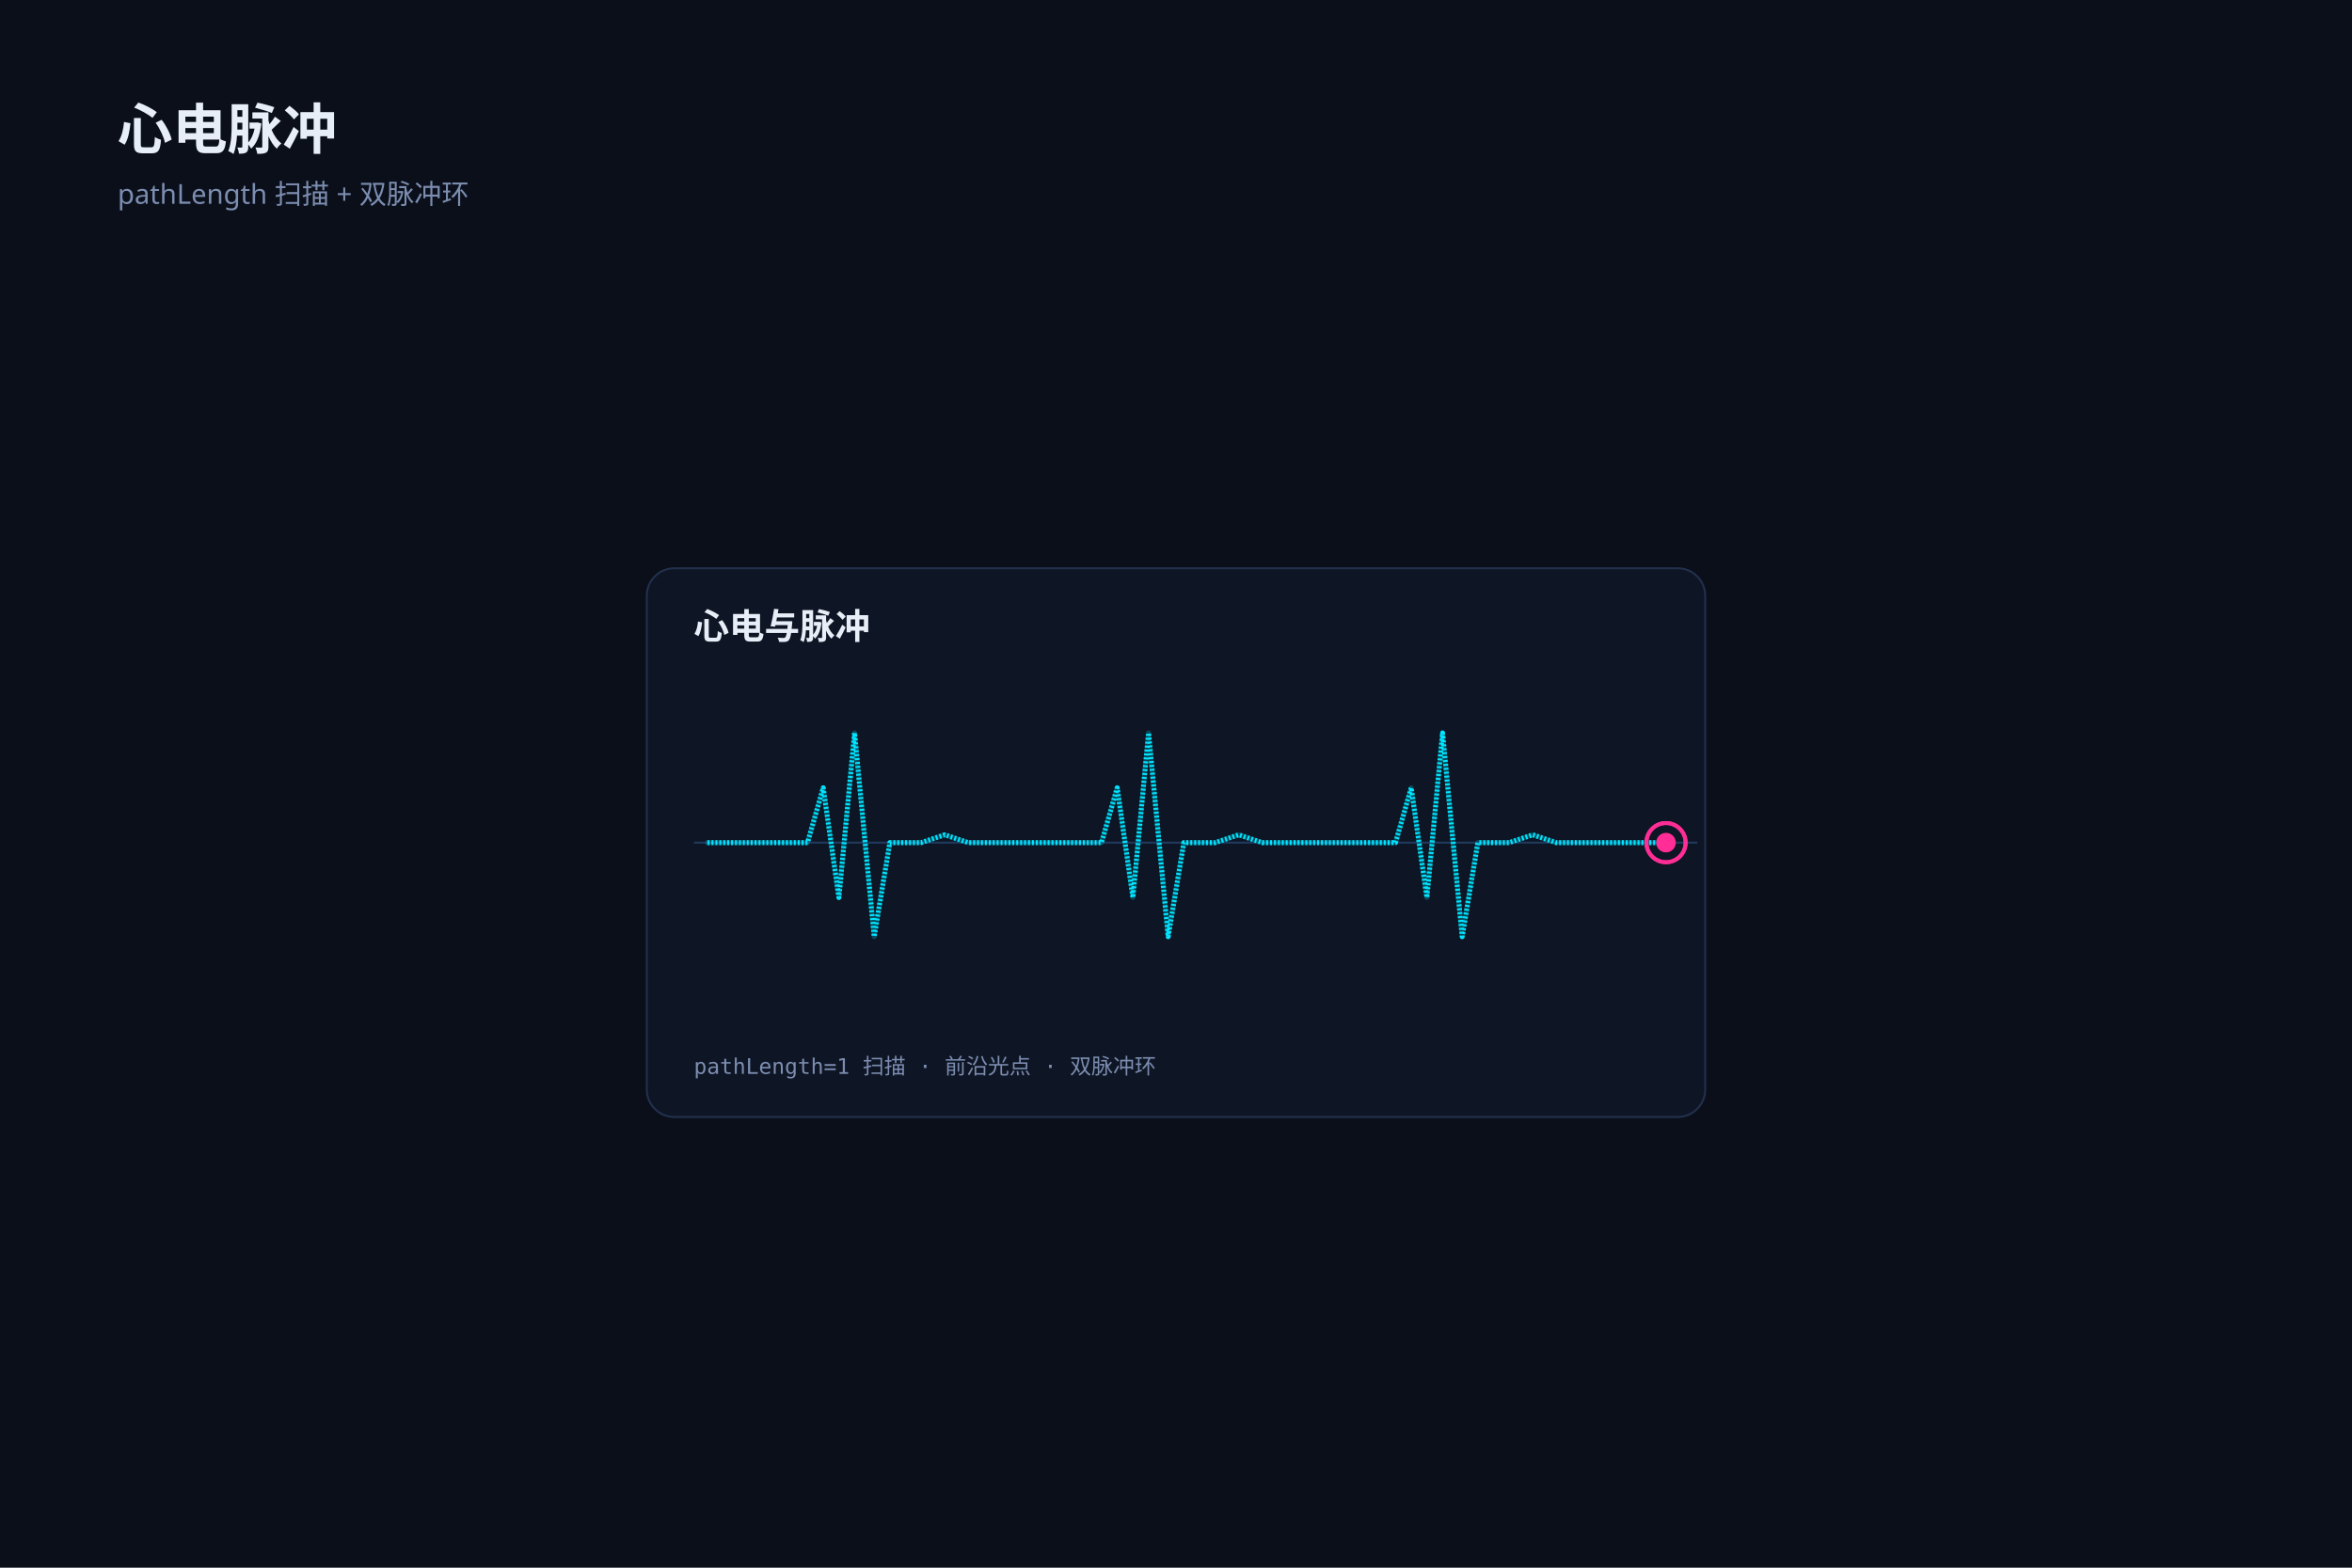
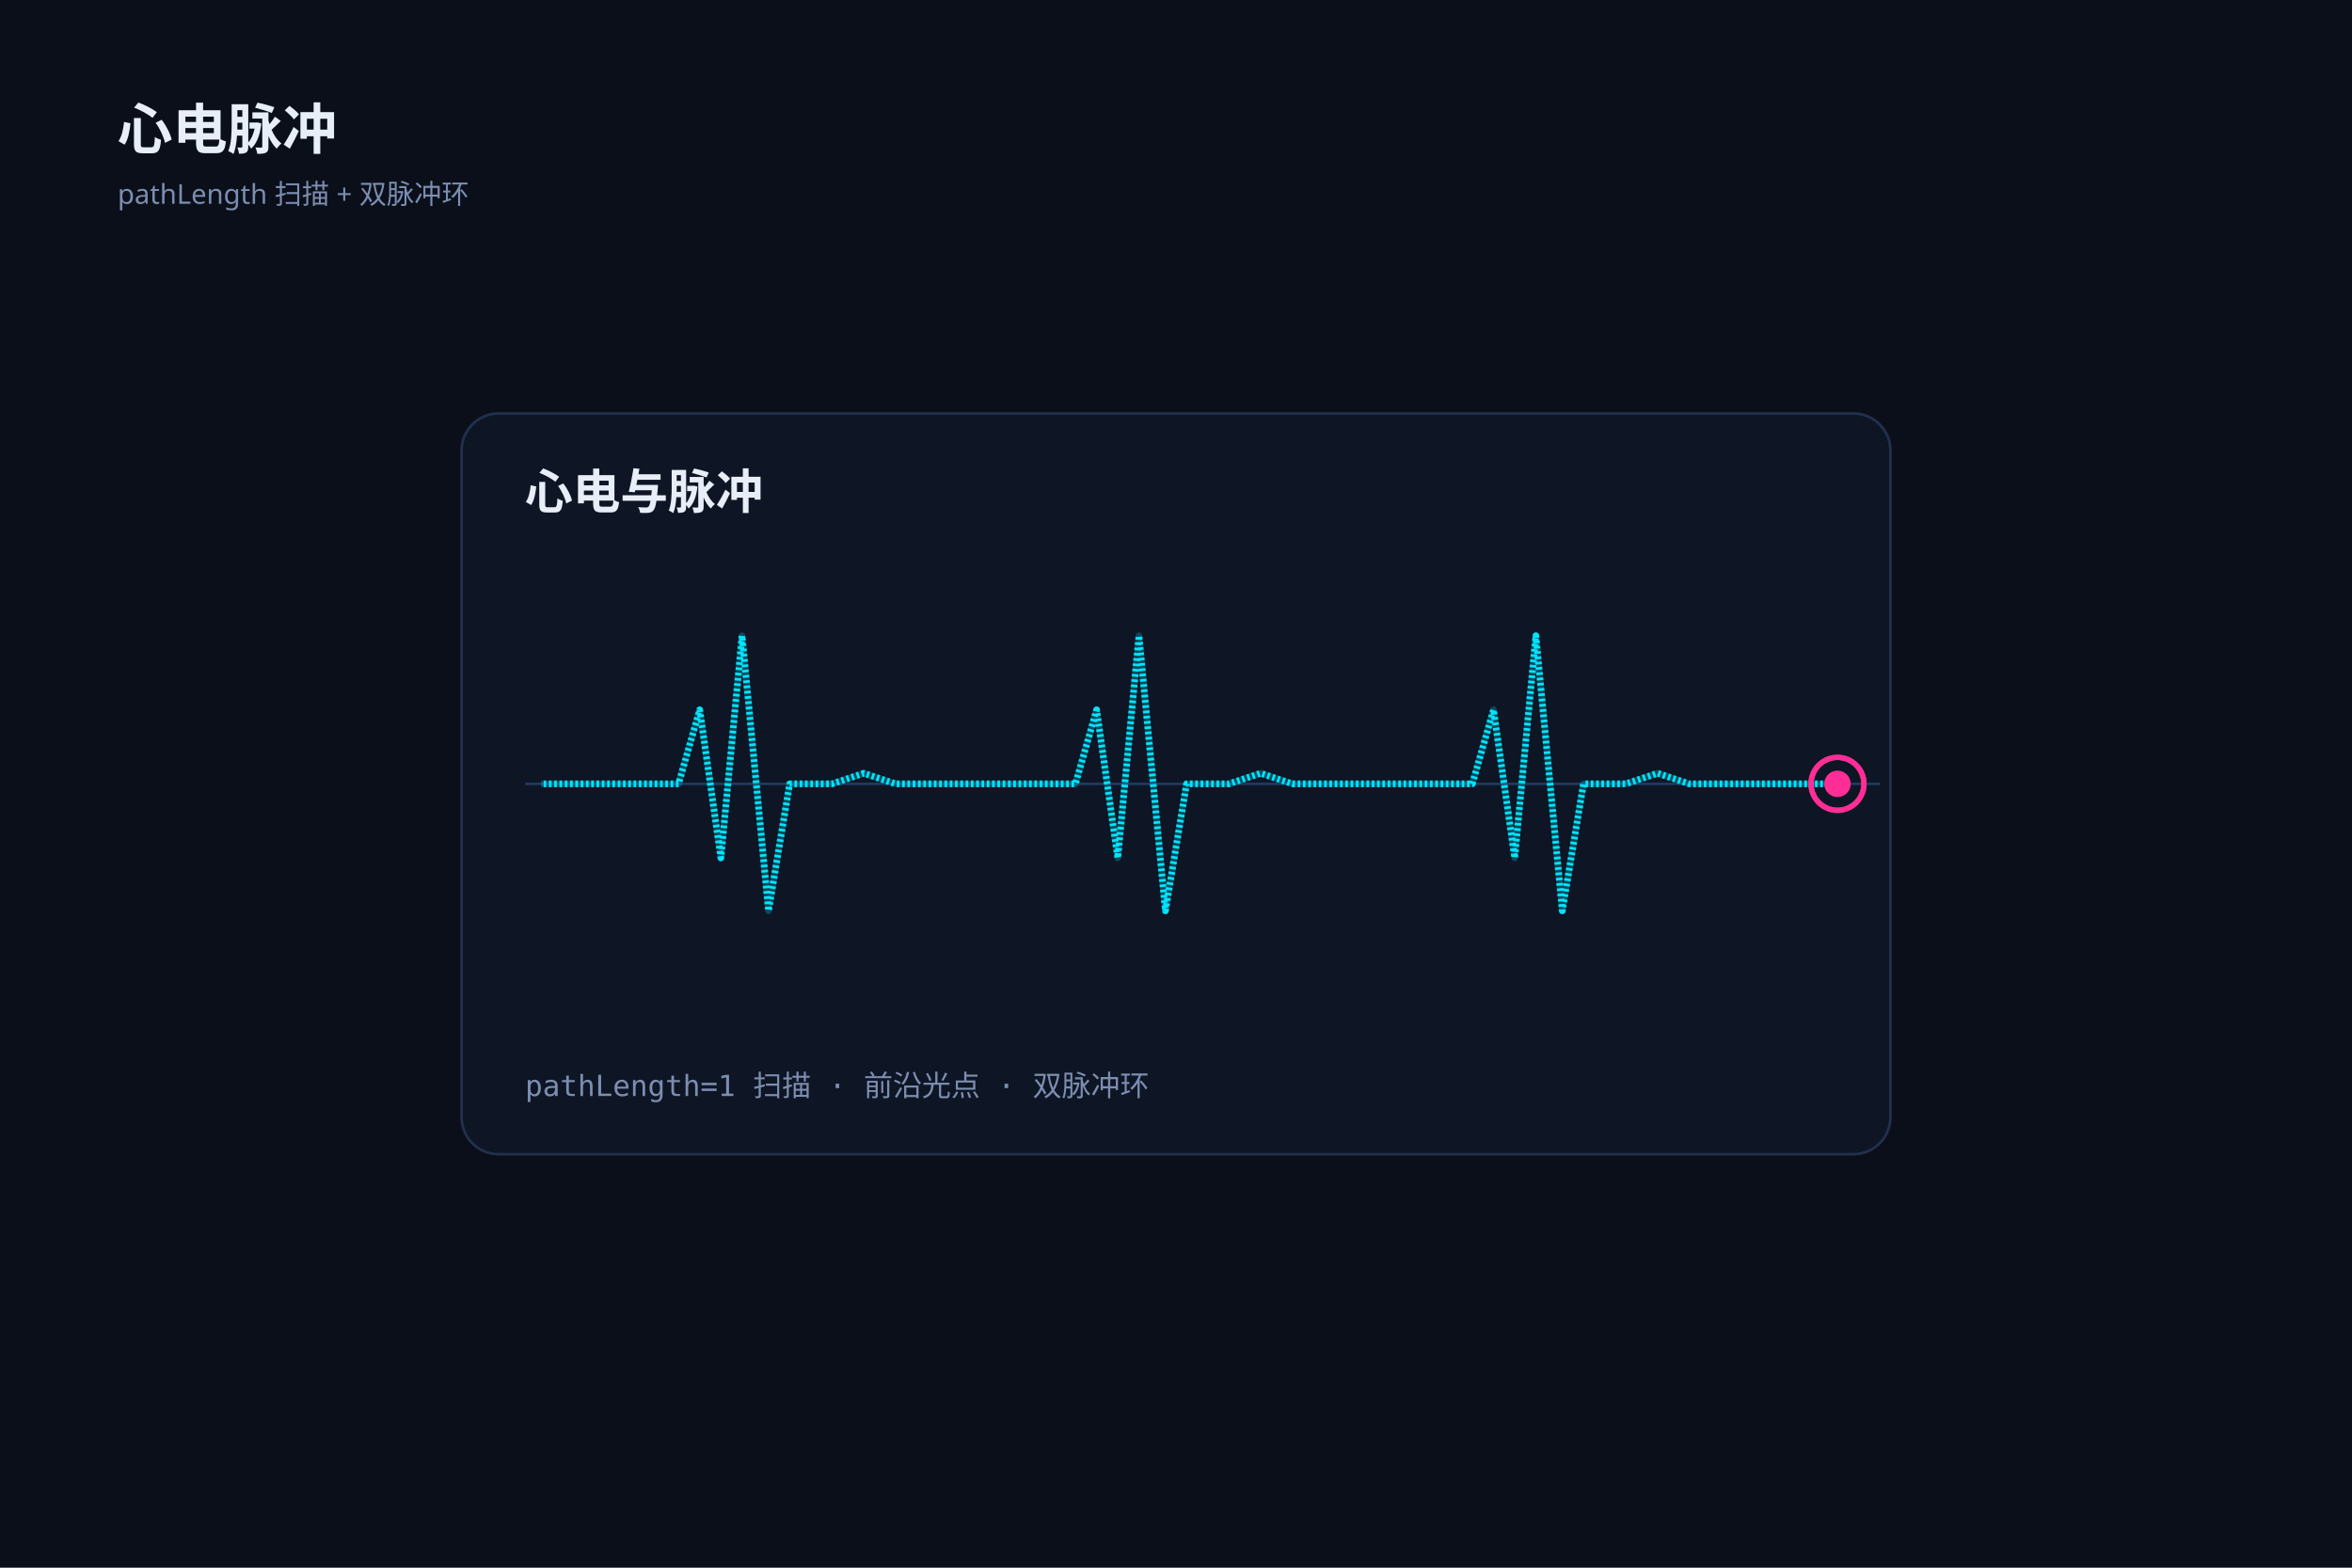
<svg xmlns="http://www.w3.org/2000/svg" width="1200" height="800" viewBox="0 0 1200 800" font-family="PingFang SC, Hiragino Sans GB, Microsoft YaHei, sans-serif">
  <rect width="1200" height="800" fill="#0a0f1a" />
  <text x="60" y="76" font-size="28" font-weight="700" fill="#e8eef7">心电脉冲</text>
  <text x="60" y="104" font-size="14" fill="#7c8db0">pathLength 扫描 + 双脉冲环</text>
  <defs>
    <path id="orbit1" d="M790,260 a100,40 0 1,0 200,0 a100,40 0 1,0 -200,0" fill="none" />
    <path id="orbit2" d="M740,260 a150,60 0 1,0 300,0 a150,60 0 1,0 -300,0" fill="none" />
    <path id="flow1" d="M100,520 L540,520" />
    <path id="flow2" d="M100,560 L540,560" />
    <path id="flow3" d="M100,600 L540,600" />
    <path id="ecg" d="M660,560 L700,560 L715,545 L730,575 L745,505 L760,615 L775,560 L820,560 L835,545 L850,575 L865,505 L880,615 L895,560 L940,560 L955,545 L970,575 L985,505 L1000,615 L1015,560 L1060,560 L1105,560" />
  </defs>
-   <g transform="translate(-290,-140)">
+   <g transform="translate(600,400) scale(1.35) translate(-890,-570)">
    <rect x="620" y="430" width="540" height="280" rx="14" fill="#0e1524" stroke="#22304d" />
    <text x="644" y="466" font-size="18" font-weight="700" fill="#e8eef7">心电与脉冲</text>
    <line x1="644" y1="570" x2="1156" y2="570" stroke="#1f3a5f" />
    <path d="M 0 90 L 40 90 L 52 90 L 60 62 L 68 118 L 76 34 L 86 138 L 94 90 L 110 90 L 122 86 L 134 90 L 190 90 L 202 90 L 210 62 L 218 118 L 226 34 L 236 138 L 244 90 L 260 90 L 272 86 L 284 90 L 340 90 L 352 90 L 360 62 L 368 118 L 376 34 L 386 138 L 394 90 L 410 90 L 422 86 L 434 90 L 490 90" transform="translate(650,480)" fill="none" stroke="#00e5ff" stroke-width="2.5" stroke-linejoin="round" opacity="0.25" />
    <path d="M 0 90 L 40 90 L 52 90 L 60 62 L 68 118 L 76 34 L 86 138 L 94 90 L 110 90 L 122 86 L 134 90 L 190 90 L 202 90 L 210 62 L 218 118 L 226 34 L 236 138 L 244 90 L 260 90 L 272 86 L 284 90 L 340 90 L 352 90 L 360 62 L 368 118 L 376 34 L 386 138 L 394 90 L 410 90 L 422 86 L 434 90 L 490 90" transform="translate(650,480)" fill="none" stroke="#00e5ff" stroke-width="2.5" stroke-linejoin="round" pathLength="1" stroke-dasharray="1" stroke-dashoffset="1">
      <animate attributeName="stroke-dashoffset" values="1;0;0;1" keyTimes="0;0.55;0.88;1" dur="3.5s" repeatCount="indefinite" />
    </path>
    <circle r="5" fill="#bfe9ff">
      <animateMotion dur="3.5s" repeatCount="indefinite" keyPoints="0;1;1" keyTimes="0;0.55;1" path="M 650 570 L 0 90 L 40 90 L 52 90 L 60 62 L 68 118 L 76 34 L 86 138 L 94 90 L 110 90 L 122 86 L 134 90 L 190 90 L 202 90 L 210 62 L 218 118 L 226 34 L 236 138 L 244 90 L 260 90 L 272 86 L 284 90 L 340 90 L 352 90 L 360 62 L 368 118 L 376 34 L 386 138 L 394 90 L 410 90 L 422 86 L 434 90 L 490 90" />
    </circle>
    <circle cx="1140" cy="570" r="10" fill="none" stroke="#ff2d95" stroke-width="2">
      <animate attributeName="r" values="10;34" dur="1.4s" repeatCount="indefinite" />
      <animate attributeName="opacity" values="0.9;0" dur="1.4s" repeatCount="indefinite" />
    </circle>
    <circle cx="1140" cy="570" r="10" fill="none" stroke="#ff2d95" stroke-width="2">
      <animate attributeName="r" values="10;34" dur="1.4s" begin="0.7s" repeatCount="indefinite" />
      <animate attributeName="opacity" values="0.9;0" dur="1.4s" begin="0.7s" repeatCount="indefinite" />
    </circle>
    <circle cx="1140" cy="570" r="5" fill="#ff2d95">
      <animate attributeName="opacity" values="1;0.4;1" dur="0.8s" repeatCount="indefinite" />
    </circle>
    <text x="644" y="688" font-size="11" fill="#7c8db0" font-family="SFMono-Regular, Menlo, monospace">pathLength=1 扫描 · 前沿光点 · 双脉冲环</text>
  </g>
</svg>
